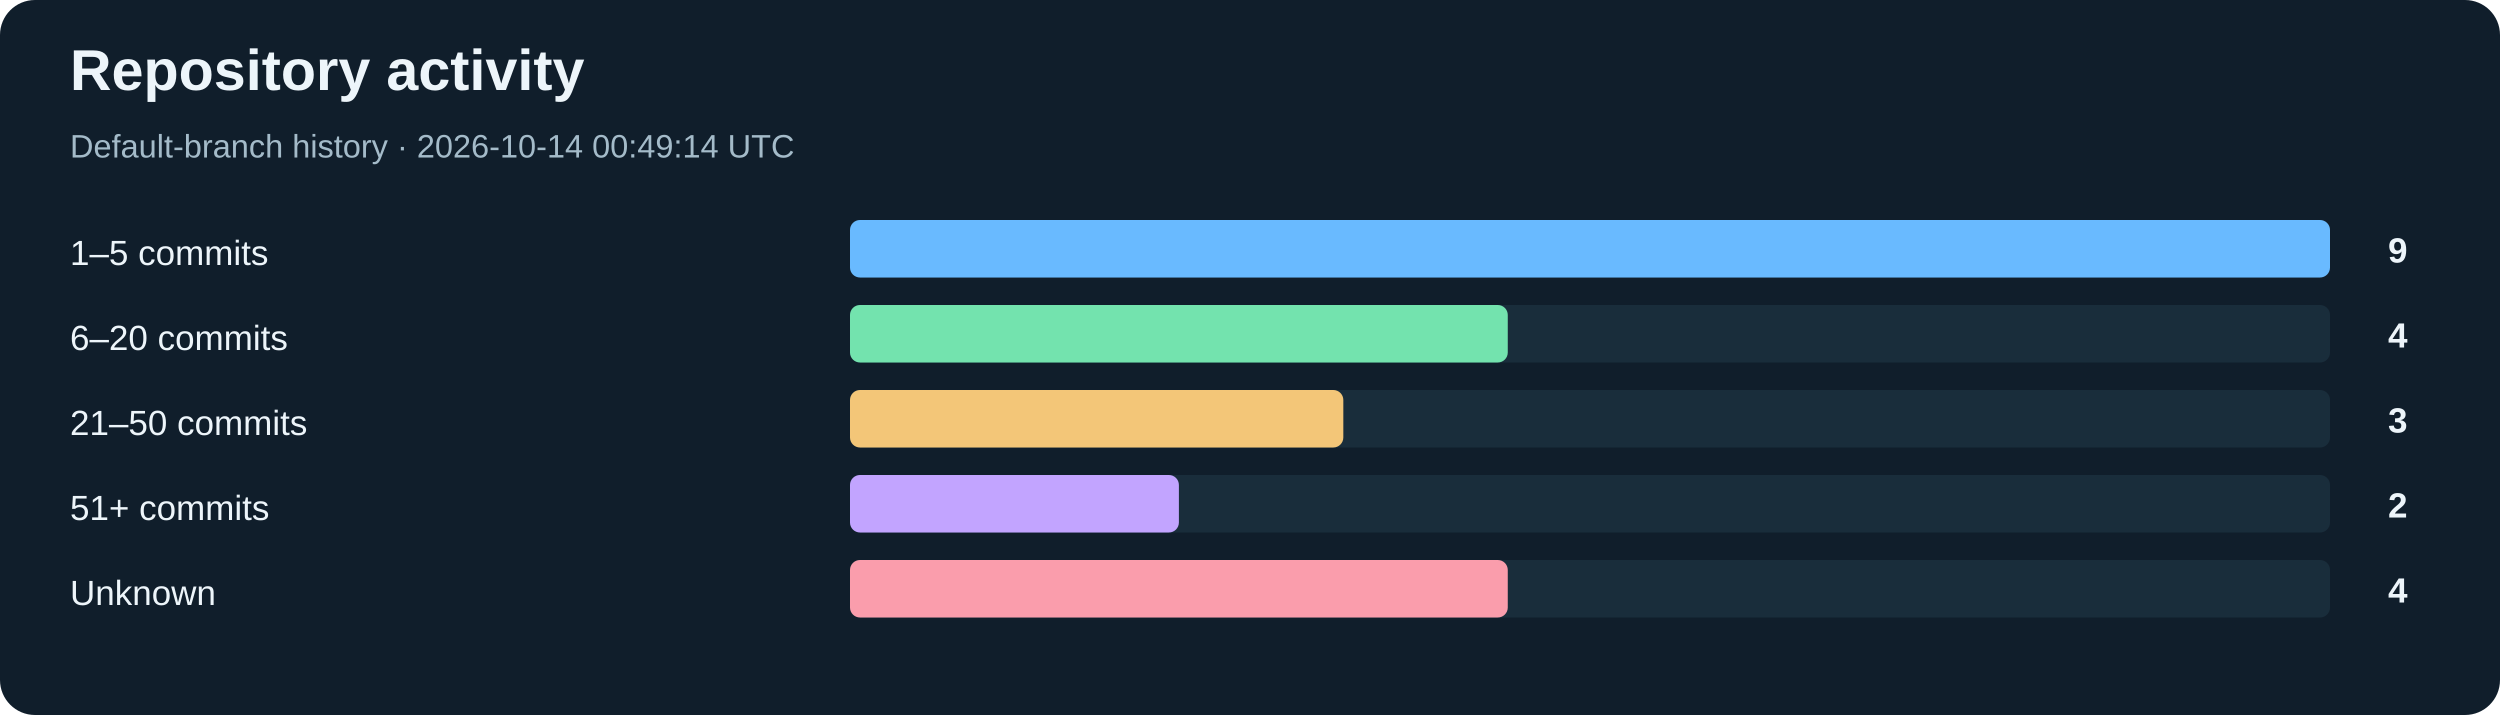
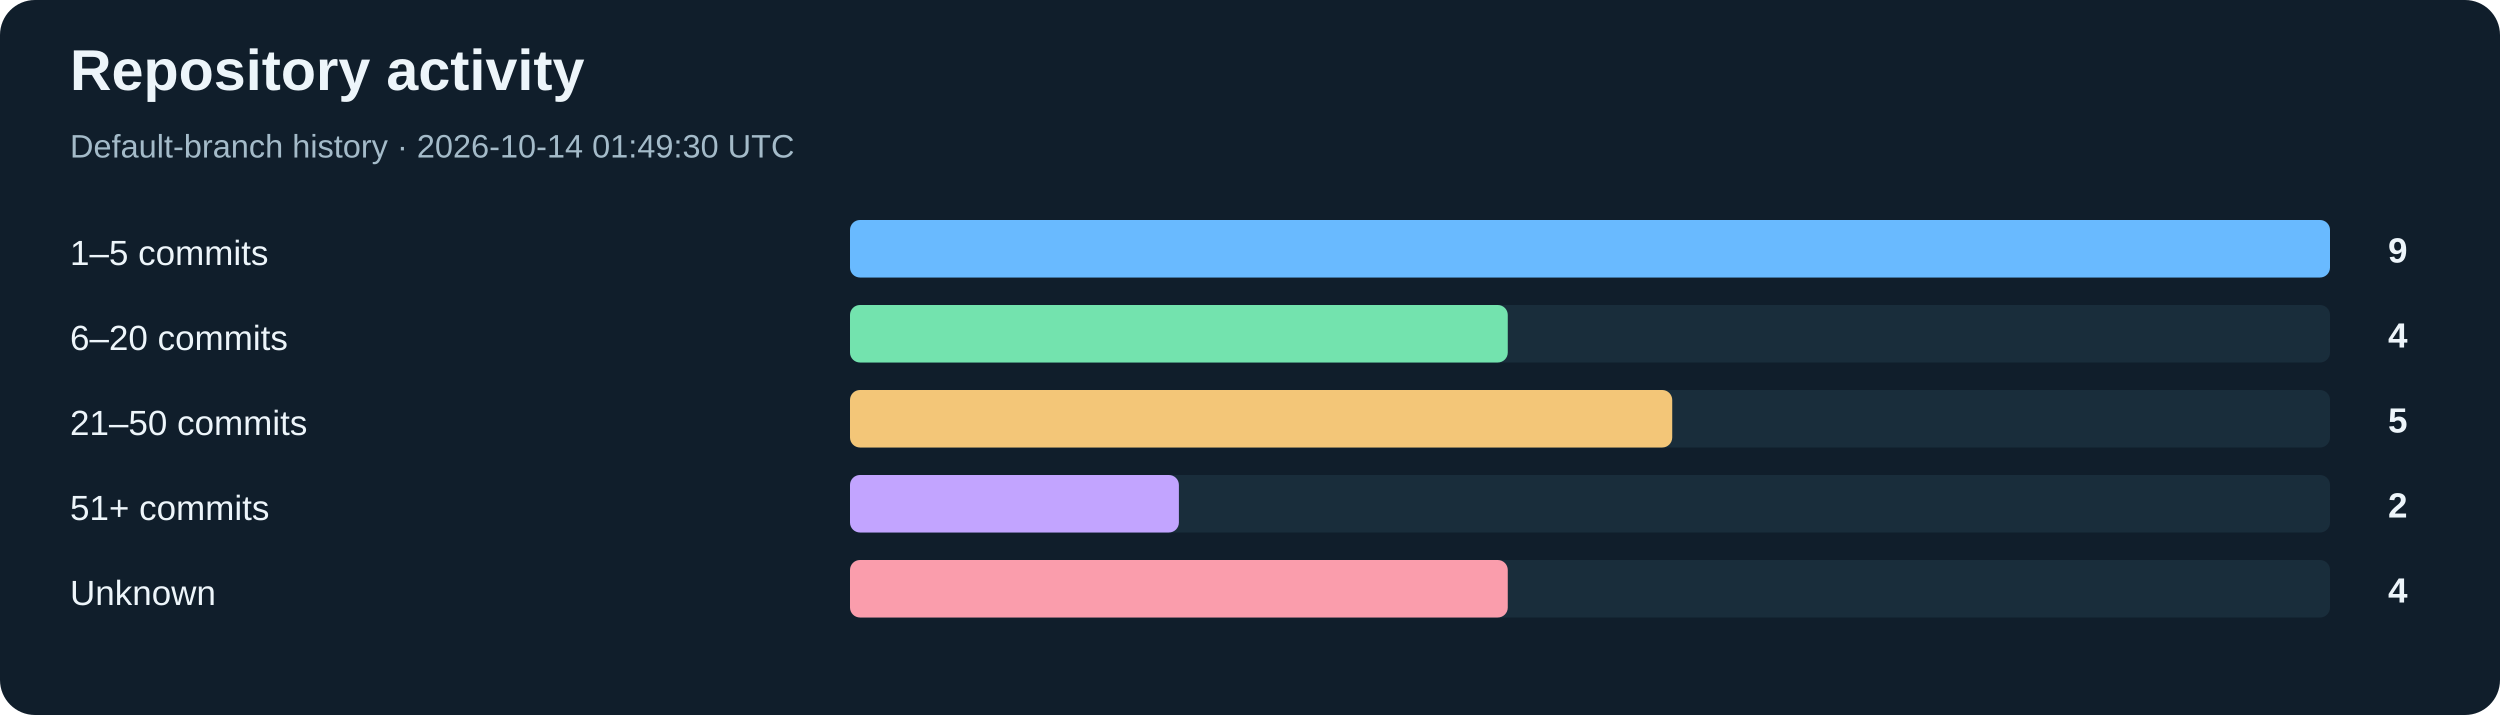
<svg xmlns="http://www.w3.org/2000/svg" width="1000" height="286" viewBox="0 0 1000 286" role="img" aria-labelledby="title desc">
  <rect width="1000" height="286" rx="14" fill="#101e2b" />
  <g font-family="Arial, Helvetica, sans-serif">
    <text x="28" y="36" font-size="23" fill="#edf5fa" font-weight="700">Repository activity</text>
-     <text x="28" y="63" font-size="13" fill="#a4bbc9">Default-branch history · 2026-10-14 00:49:14 UTC</text>
+     <text x="28" y="63" font-size="13" fill="#a4bbc9">Default-branch history · 2026-10-14 01:49:30 UTC</text>
    <text x="28" y="106" font-size="14" fill="#edf5fa">1–5 commits</text>
    <rect x="340" y="88" width="592" height="23" rx="4" fill="#192d3b" />
    <rect x="340" y="88" width="592.00" height="23" rx="4" fill="#69baff" />
    <text x="963" y="105" font-size="14" fill="#edf5fa" text-anchor="end" font-weight="700">9</text>
    <text x="28" y="140" font-size="14" fill="#edf5fa">6–20 commits</text>
    <rect x="340" y="122" width="592" height="23" rx="4" fill="#192d3b" />
    <rect x="340" y="122" width="263.11" height="23" rx="4" fill="#73e3ae" />
    <text x="963" y="139" font-size="14" fill="#edf5fa" text-anchor="end" font-weight="700">4</text>
    <text x="28" y="174" font-size="14" fill="#edf5fa">21–50 commits</text>
    <rect x="340" y="156" width="592" height="23" rx="4" fill="#192d3b" />
-     <rect x="340" y="156" width="197.33" height="23" rx="4" fill="#f3c678" />
-     <text x="963" y="173" font-size="14" fill="#edf5fa" text-anchor="end" font-weight="700">3</text>
+     <rect x="340" y="156" width="328.89" height="23" rx="4" fill="#f3c678" />
+     <text x="963" y="173" font-size="14" fill="#edf5fa" text-anchor="end" font-weight="700">5</text>
    <text x="28" y="208" font-size="14" fill="#edf5fa">51+ commits</text>
    <rect x="340" y="190" width="592" height="23" rx="4" fill="#192d3b" />
    <rect x="340" y="190" width="131.56" height="23" rx="4" fill="#c2a4ff" />
    <text x="963" y="207" font-size="14" fill="#edf5fa" text-anchor="end" font-weight="700">2</text>
    <text x="28" y="242" font-size="14" fill="#edf5fa">Unknown</text>
    <rect x="340" y="224" width="592" height="23" rx="4" fill="#192d3b" />
    <rect x="340" y="224" width="263.11" height="23" rx="4" fill="#fa9dac" />
    <text x="963" y="241" font-size="14" fill="#edf5fa" text-anchor="end" font-weight="700">4</text>
  </g>
</svg>
